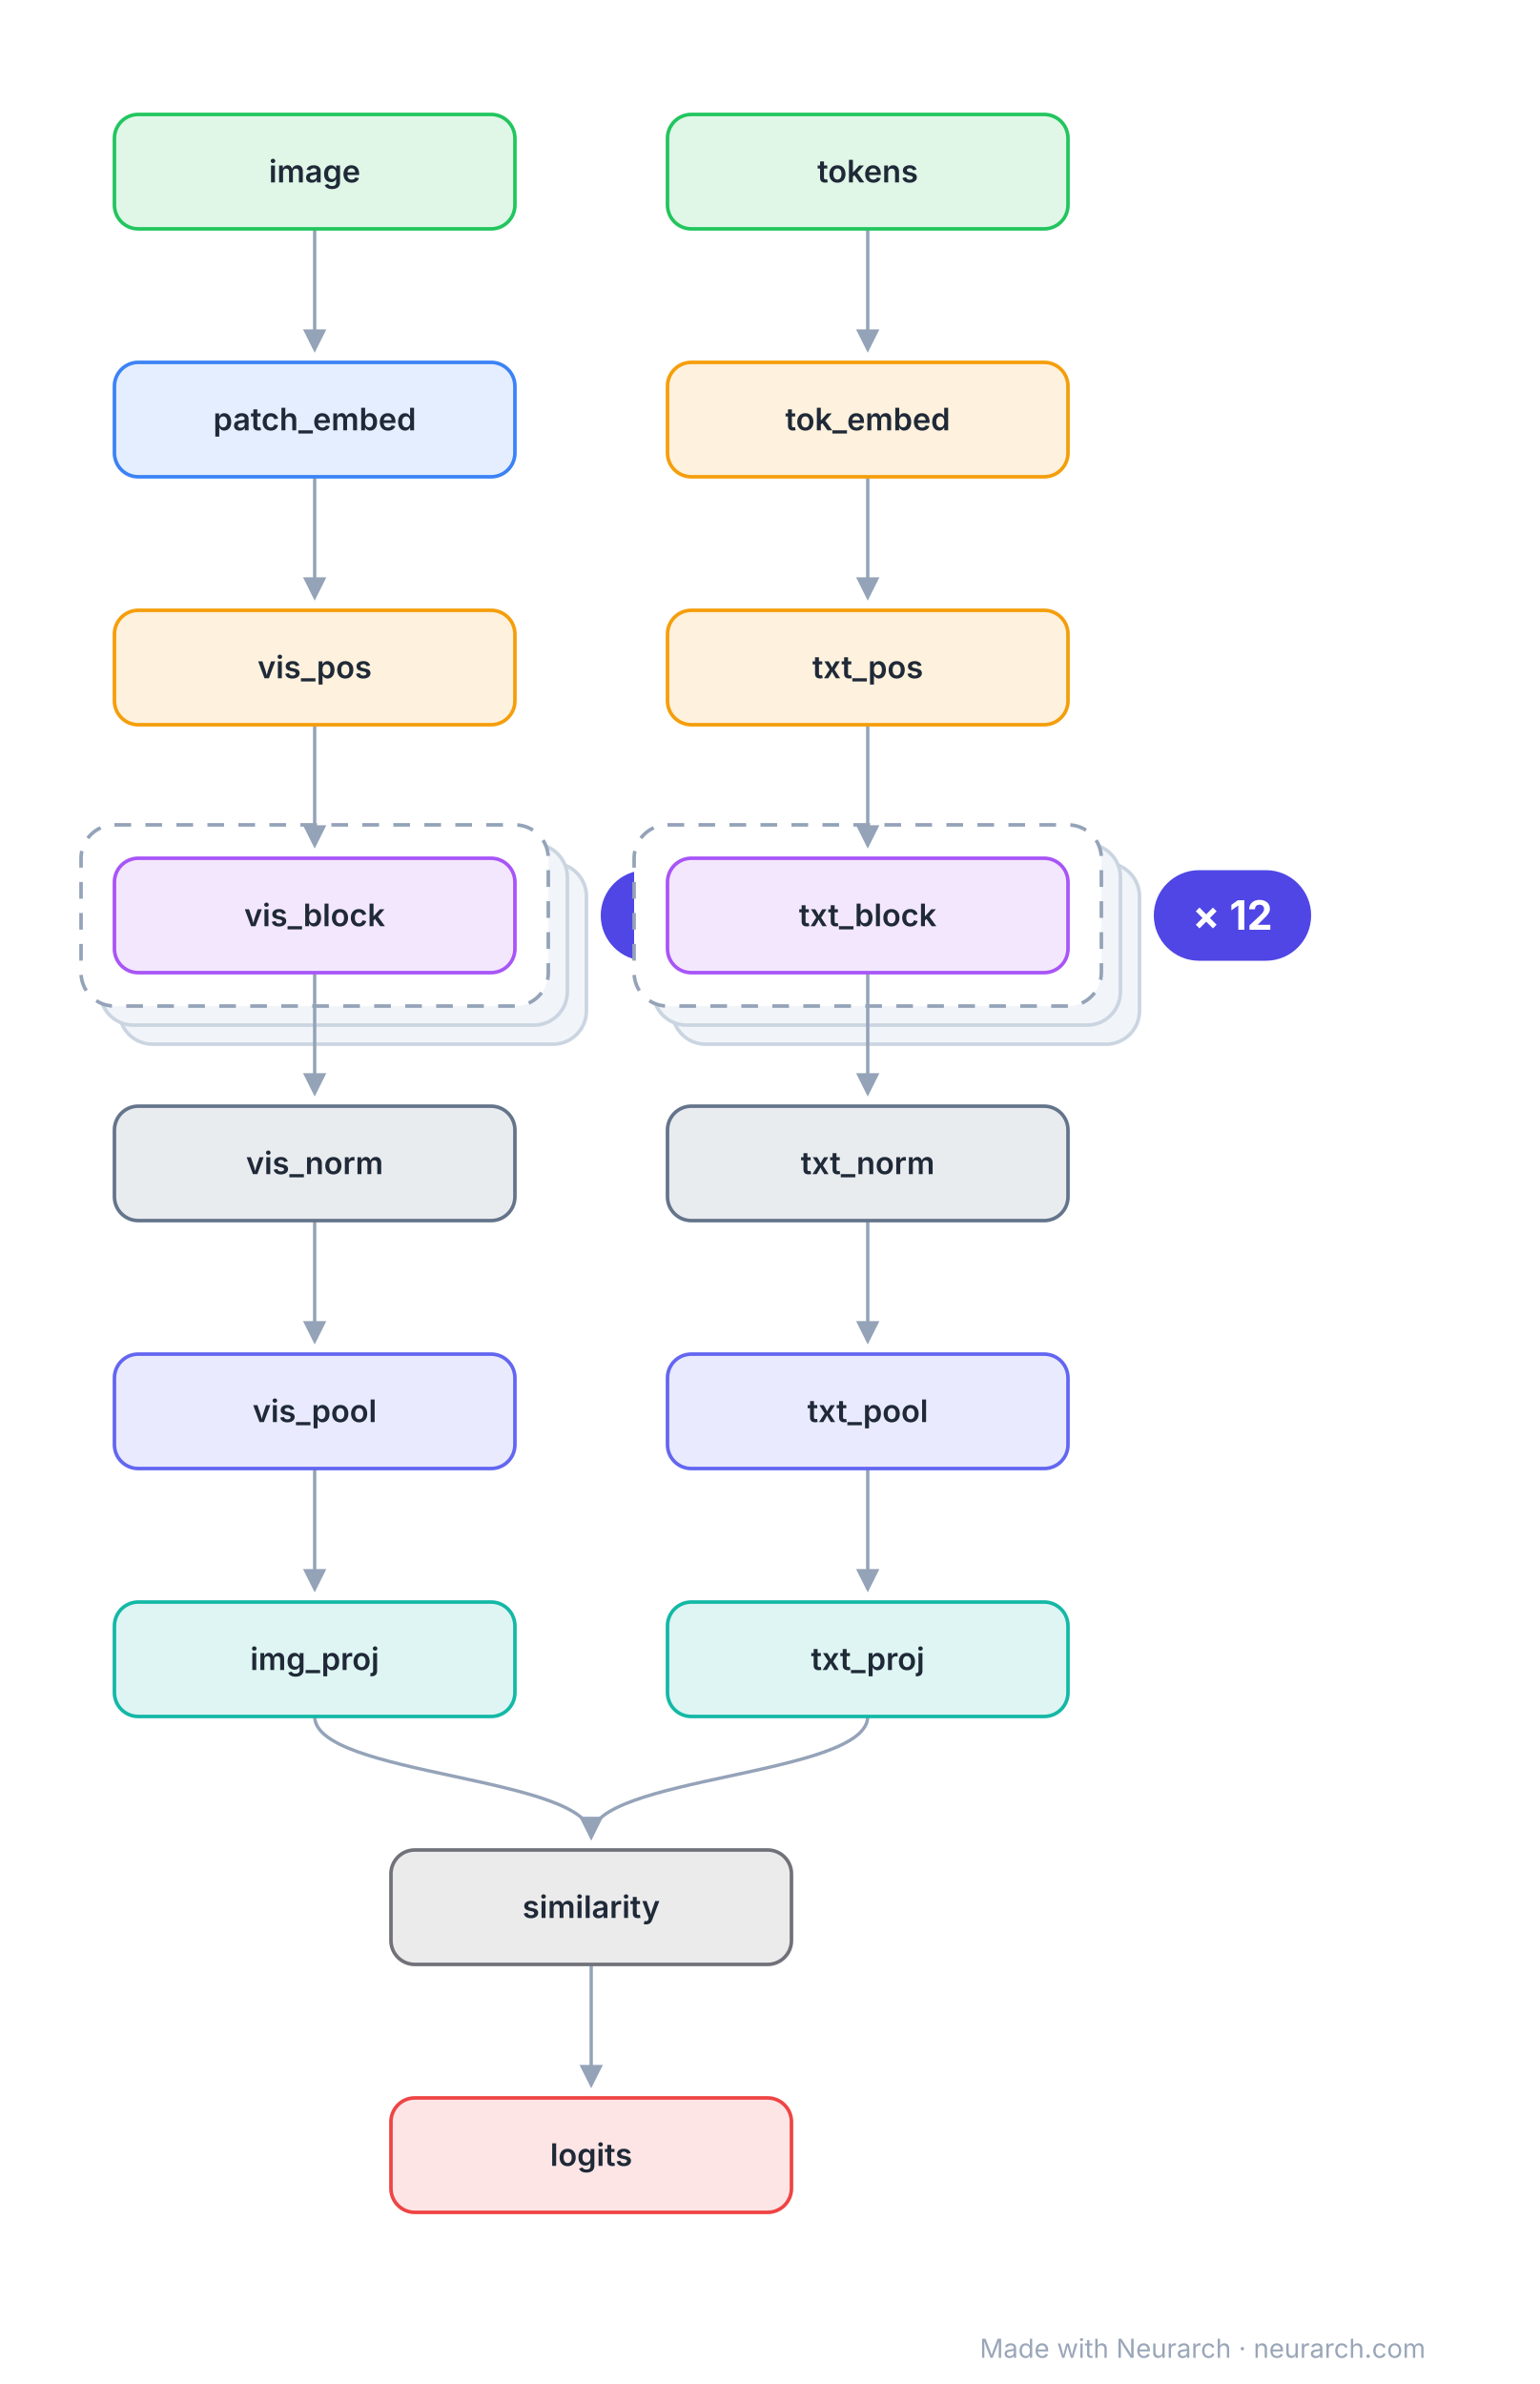
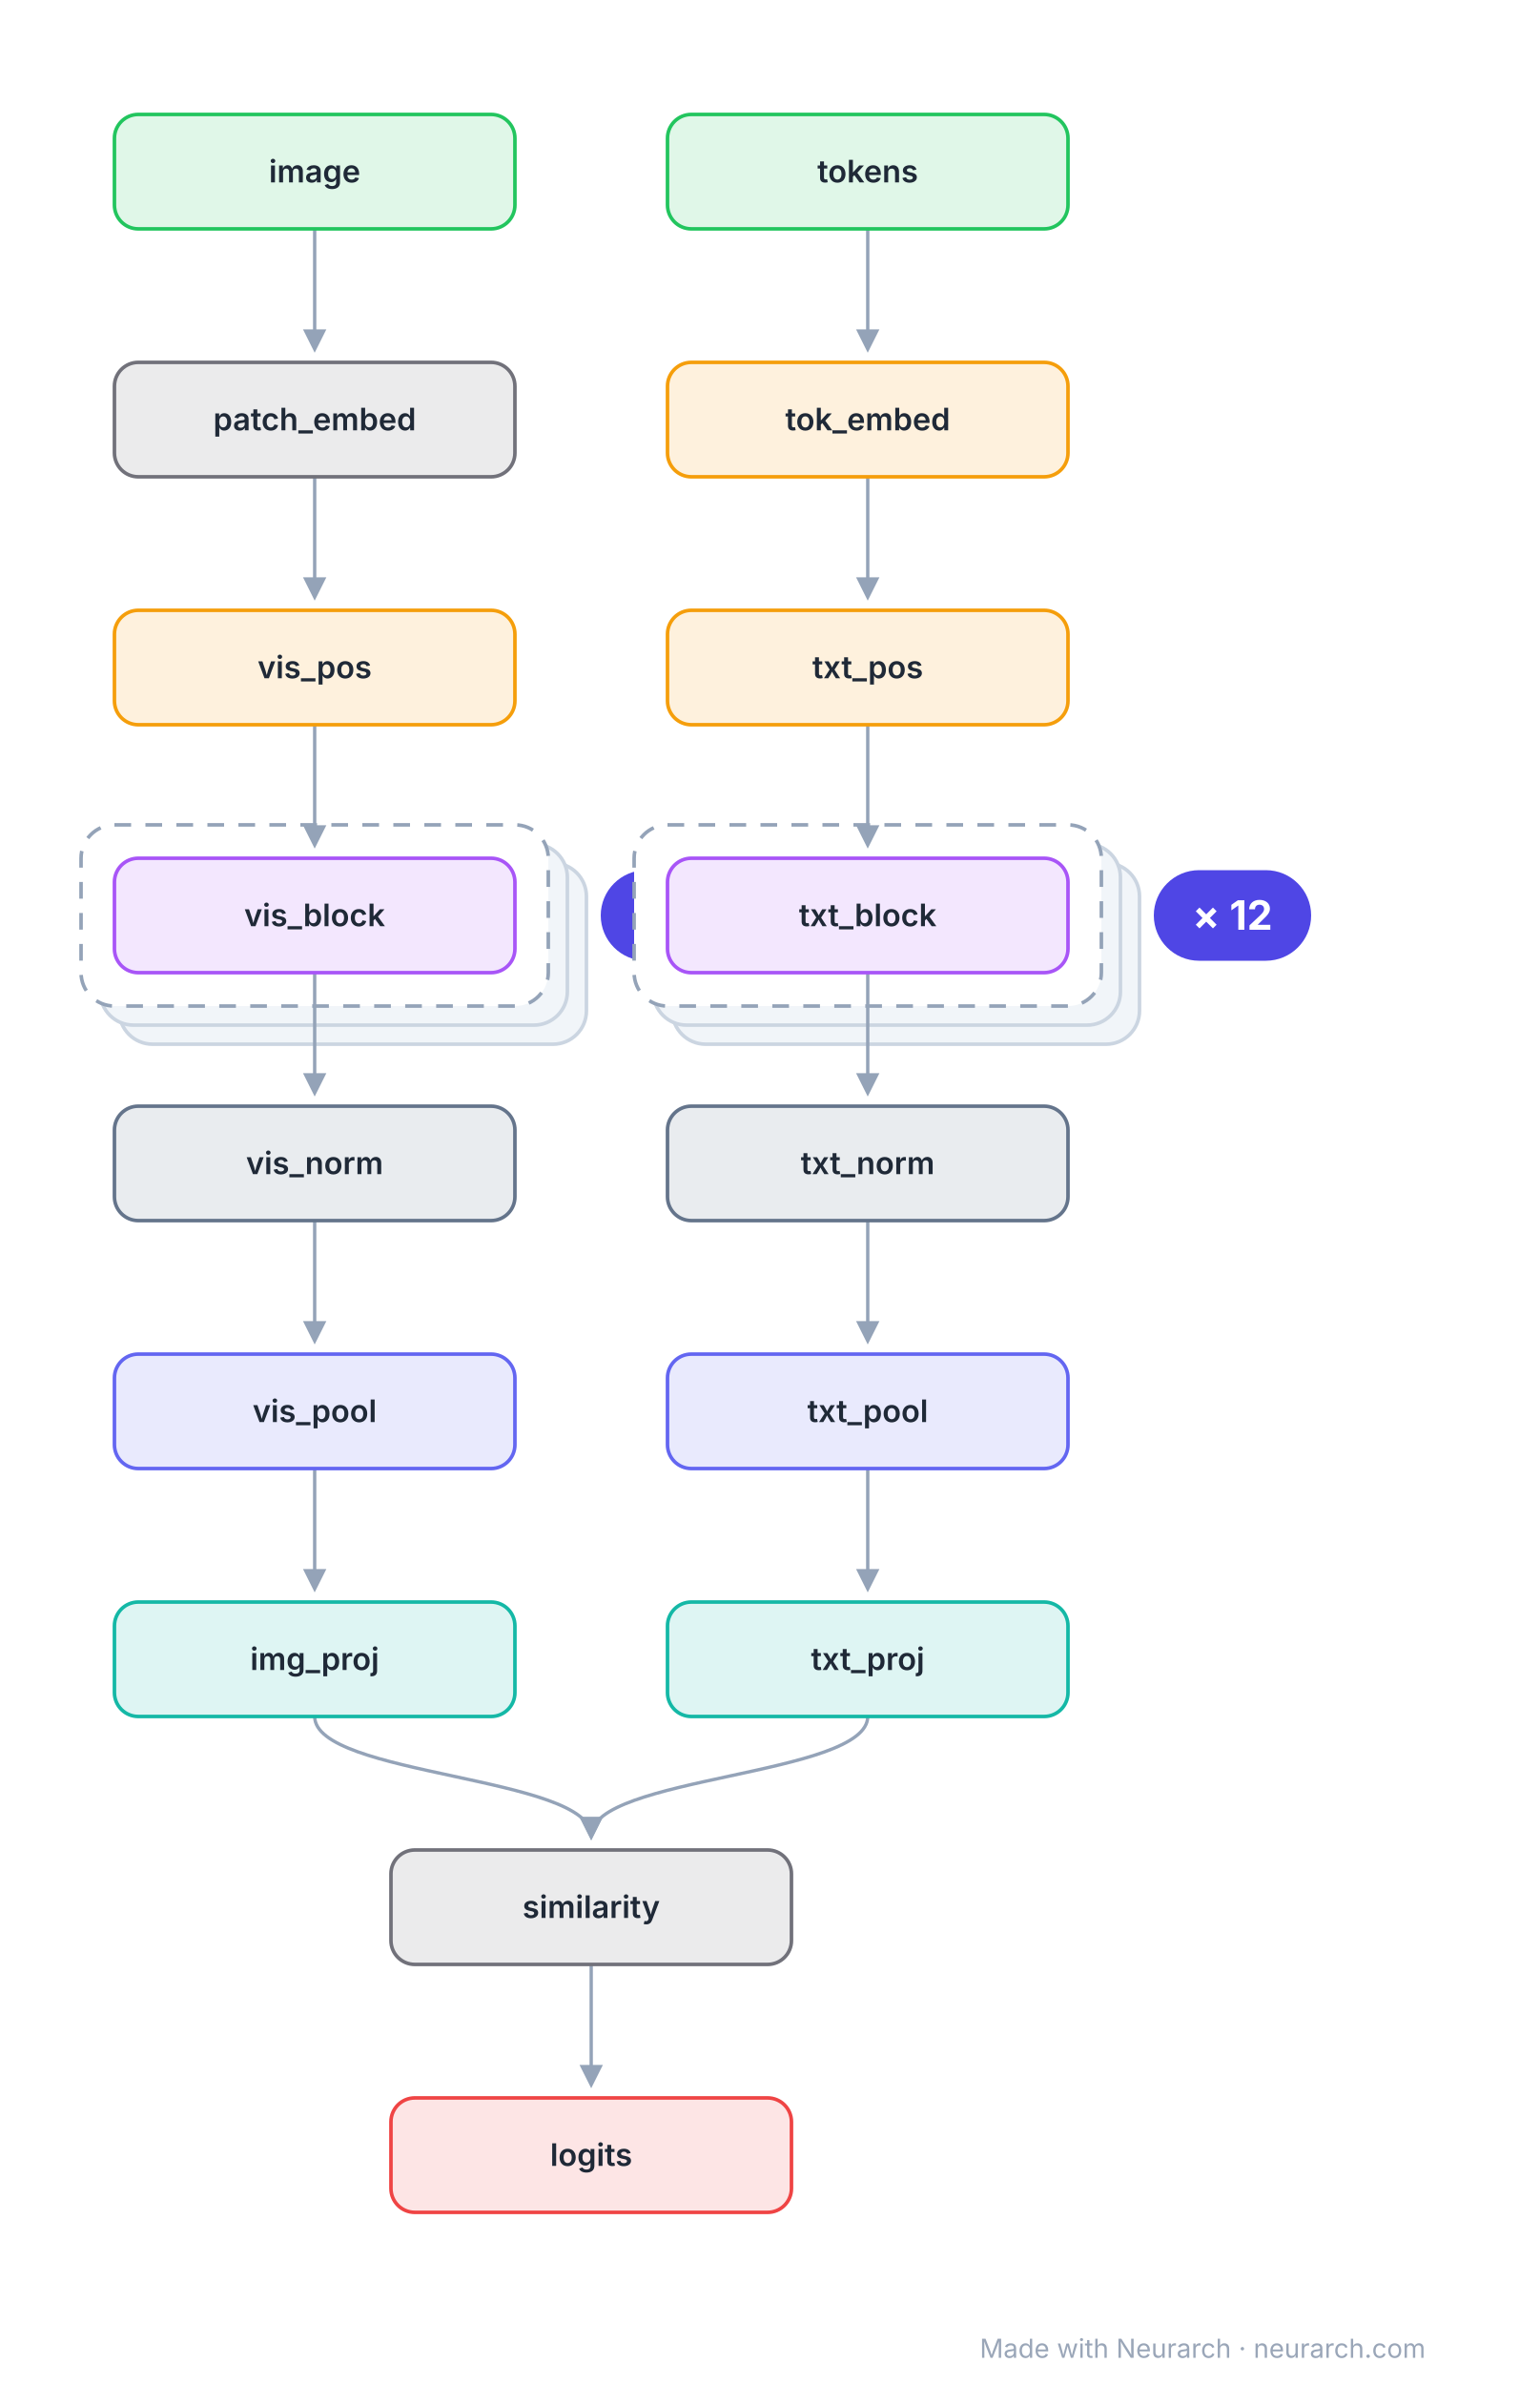
<svg xmlns="http://www.w3.org/2000/svg" width="646" height="1000" viewBox="0 0 646 1000" font-family="-apple-system, 'Segoe UI', Inter, Helvetica, Arial, sans-serif">
  <defs>
    <marker id="arrow" viewBox="0 0 10 10" refX="8" refY="5" markerWidth="7" markerHeight="7" orient="auto-start-reverse">
      <path d="M0,0 L10,5 L0,10 z" fill="#94a3b8" />
    </marker>
  </defs>
  <rect x="0" y="0" width="646" height="1000" fill="#ffffff" />
  <rect x="50.0" y="362.0" width="196.0" height="76.0" rx="14" fill="#f1f5f9" stroke="#cbd5e1" stroke-width="1.5" />
  <rect x="42.0" y="354.0" width="196.0" height="76.0" rx="14" fill="#f1f5f9" stroke="#cbd5e1" stroke-width="1.5" />
  <rect x="34.0" y="346.0" width="196.0" height="76.0" rx="14" fill="#ffffff" stroke="#94a3b8" stroke-width="1.5" stroke-dasharray="7 6" />
  <rect x="252.0" y="365.0" width="66" height="38" rx="19" fill="#4f46e5" />
  <text x="285.0" y="390.0" text-anchor="middle" font-size="17" font-weight="700" fill="#ffffff">× 12</text>
  <rect x="282.0" y="362.0" width="196.0" height="76.0" rx="14" fill="#f1f5f9" stroke="#cbd5e1" stroke-width="1.5" />
  <rect x="274.0" y="354.0" width="196.0" height="76.0" rx="14" fill="#f1f5f9" stroke="#cbd5e1" stroke-width="1.5" />
  <rect x="266.0" y="346.0" width="196.0" height="76.0" rx="14" fill="#ffffff" stroke="#94a3b8" stroke-width="1.5" stroke-dasharray="7 6" />
  <rect x="484.0" y="365.0" width="66" height="38" rx="19" fill="#4f46e5" />
  <text x="517.0" y="390.0" text-anchor="middle" font-size="17" font-weight="700" fill="#ffffff">× 12</text>
  <path d="M132.0,96.0 C132.0,121.0 132.0,121.0 132.0,146.0" fill="none" stroke="#94a3b8" stroke-width="1.4" marker-end="url(#arrow)" />
  <path d="M132.0,200.0 C132.0,225.0 132.0,225.0 132.0,250.0" fill="none" stroke="#94a3b8" stroke-width="1.4" marker-end="url(#arrow)" />
  <path d="M132.0,304.0 C132.0,329.0 132.0,329.0 132.0,354.0" fill="none" stroke="#94a3b8" stroke-width="1.4" marker-end="url(#arrow)" />
  <path d="M132.0,512.0 C132.0,537.0 132.0,537.0 132.0,562.0" fill="none" stroke="#94a3b8" stroke-width="1.4" marker-end="url(#arrow)" />
  <path d="M132.0,616.0 C132.0,641.0 132.0,641.0 132.0,666.0" fill="none" stroke="#94a3b8" stroke-width="1.4" marker-end="url(#arrow)" />
  <path d="M364.0,96.0 C364.0,121.0 364.0,121.0 364.0,146.0" fill="none" stroke="#94a3b8" stroke-width="1.4" marker-end="url(#arrow)" />
  <path d="M364.0,200.0 C364.0,225.0 364.0,225.0 364.0,250.0" fill="none" stroke="#94a3b8" stroke-width="1.4" marker-end="url(#arrow)" />
  <path d="M364.0,304.0 C364.0,329.0 364.0,329.0 364.0,354.0" fill="none" stroke="#94a3b8" stroke-width="1.4" marker-end="url(#arrow)" />
  <path d="M364.0,512.0 C364.0,537.0 364.0,537.0 364.0,562.0" fill="none" stroke="#94a3b8" stroke-width="1.4" marker-end="url(#arrow)" />
  <path d="M364.0,616.0 C364.0,641.0 364.0,641.0 364.0,666.0" fill="none" stroke="#94a3b8" stroke-width="1.4" marker-end="url(#arrow)" />
  <path d="M132.0,720.0 C132.0,745.0 248.0,745.0 248.0,770.0" fill="none" stroke="#94a3b8" stroke-width="1.4" marker-end="url(#arrow)" />
  <path d="M364.0,720.0 C364.0,745.0 248.0,745.0 248.0,770.0" fill="none" stroke="#94a3b8" stroke-width="1.4" marker-end="url(#arrow)" />
  <path d="M248.0,824.0 C248.0,849.0 248.0,849.0 248.0,874.0" fill="none" stroke="#94a3b8" stroke-width="1.4" marker-end="url(#arrow)" />
  <path d="M132.0,408.0 C132.0,433.0 132.0,433.0 132.0,458.0" fill="none" stroke="#94a3b8" stroke-width="1.4" marker-end="url(#arrow)" />
  <path d="M364.0,408.0 C364.0,433.0 364.0,433.0 364.0,458.0" fill="none" stroke="#94a3b8" stroke-width="1.4" marker-end="url(#arrow)" />
  <rect x="48.0" y="48.0" width="168" height="48" rx="10" fill="rgb(224, 247, 232)" stroke="#22c55e" stroke-width="1.5" />
  <text x="132.0" y="76.5" text-anchor="middle" font-size="13" font-weight="600" fill="#1f2937">image</text>
-   <rect x="48.0" y="152.0" width="168" height="48" rx="10" fill="rgb(228, 238, 254)" stroke="#3b82f6" stroke-width="1.5" />
+   <rect x="48.0" y="152.0" width="168" height="48" rx="10" fill="rgb(235, 235, 236)" stroke="#71717a" stroke-width="1.5" />
  <text x="132.0" y="180.5" text-anchor="middle" font-size="13" font-weight="600" fill="#1f2937">patch_embed</text>
  <rect x="48.0" y="256.0" width="168" height="48" rx="10" fill="rgb(254, 241, 221)" stroke="#f59e0b" stroke-width="1.5" />
  <text x="132.0" y="284.5" text-anchor="middle" font-size="13" font-weight="600" fill="#1f2937">vis_pos</text>
  <rect x="48.0" y="360.0" width="168" height="48" rx="10" fill="rgb(243, 231, 254)" stroke="#a855f7" stroke-width="1.5" />
  <text x="132.0" y="388.5" text-anchor="middle" font-size="13" font-weight="600" fill="#1f2937">vis_block</text>
  <rect x="48.0" y="464.0" width="168" height="48" rx="10" fill="rgb(233, 236, 239)" stroke="#64748b" stroke-width="1.5" />
  <text x="132.0" y="492.5" text-anchor="middle" font-size="13" font-weight="600" fill="#1f2937">vis_norm</text>
  <rect x="48.0" y="568.0" width="168" height="48" rx="10" fill="rgb(233, 234, 253)" stroke="#6366f1" stroke-width="1.5" />
  <text x="132.0" y="596.5" text-anchor="middle" font-size="13" font-weight="600" fill="#1f2937">vis_pool</text>
  <rect x="48.0" y="672.0" width="168" height="48" rx="10" fill="rgb(222, 245, 243)" stroke="#14b8a6" stroke-width="1.5" />
  <text x="132.0" y="700.5" text-anchor="middle" font-size="13" font-weight="600" fill="#1f2937">img_proj</text>
  <rect x="280.0" y="48.0" width="168" height="48" rx="10" fill="rgb(224, 247, 232)" stroke="#22c55e" stroke-width="1.5" />
  <text x="364.0" y="76.5" text-anchor="middle" font-size="13" font-weight="600" fill="#1f2937">tokens</text>
  <rect x="280.0" y="152.0" width="168" height="48" rx="10" fill="rgb(254, 241, 221)" stroke="#f59e0b" stroke-width="1.5" />
  <text x="364.0" y="180.5" text-anchor="middle" font-size="13" font-weight="600" fill="#1f2937">tok_embed</text>
  <rect x="280.0" y="256.0" width="168" height="48" rx="10" fill="rgb(254, 241, 221)" stroke="#f59e0b" stroke-width="1.5" />
  <text x="364.0" y="284.5" text-anchor="middle" font-size="13" font-weight="600" fill="#1f2937">txt_pos</text>
  <rect x="280.0" y="360.0" width="168" height="48" rx="10" fill="rgb(243, 231, 254)" stroke="#a855f7" stroke-width="1.5" />
  <text x="364.0" y="388.5" text-anchor="middle" font-size="13" font-weight="600" fill="#1f2937">txt_block</text>
  <rect x="280.0" y="464.0" width="168" height="48" rx="10" fill="rgb(233, 236, 239)" stroke="#64748b" stroke-width="1.5" />
  <text x="364.0" y="492.5" text-anchor="middle" font-size="13" font-weight="600" fill="#1f2937">txt_norm</text>
  <rect x="280.0" y="568.0" width="168" height="48" rx="10" fill="rgb(233, 234, 253)" stroke="#6366f1" stroke-width="1.5" />
  <text x="364.0" y="596.5" text-anchor="middle" font-size="13" font-weight="600" fill="#1f2937">txt_pool</text>
  <rect x="280.0" y="672.0" width="168" height="48" rx="10" fill="rgb(222, 245, 243)" stroke="#14b8a6" stroke-width="1.5" />
  <text x="364.0" y="700.5" text-anchor="middle" font-size="13" font-weight="600" fill="#1f2937">txt_proj</text>
  <rect x="164.0" y="776.0" width="168" height="48" rx="10" fill="rgb(235, 235, 236)" stroke="#71717a" stroke-width="1.5" />
  <text x="248.0" y="804.5" text-anchor="middle" font-size="13" font-weight="600" fill="#1f2937">similarity</text>
  <rect x="164.0" y="880.0" width="168" height="48" rx="10" fill="rgb(253, 229, 229)" stroke="#ef4444" stroke-width="1.5" />
  <text x="248.0" y="908.5" text-anchor="middle" font-size="13" font-weight="600" fill="#1f2937">logits</text>
  <text x="598.0" y="989.0" text-anchor="end" font-size="11" fill="#9aa6b8">Made with Neurarch · neurarch.com</text>
</svg>
